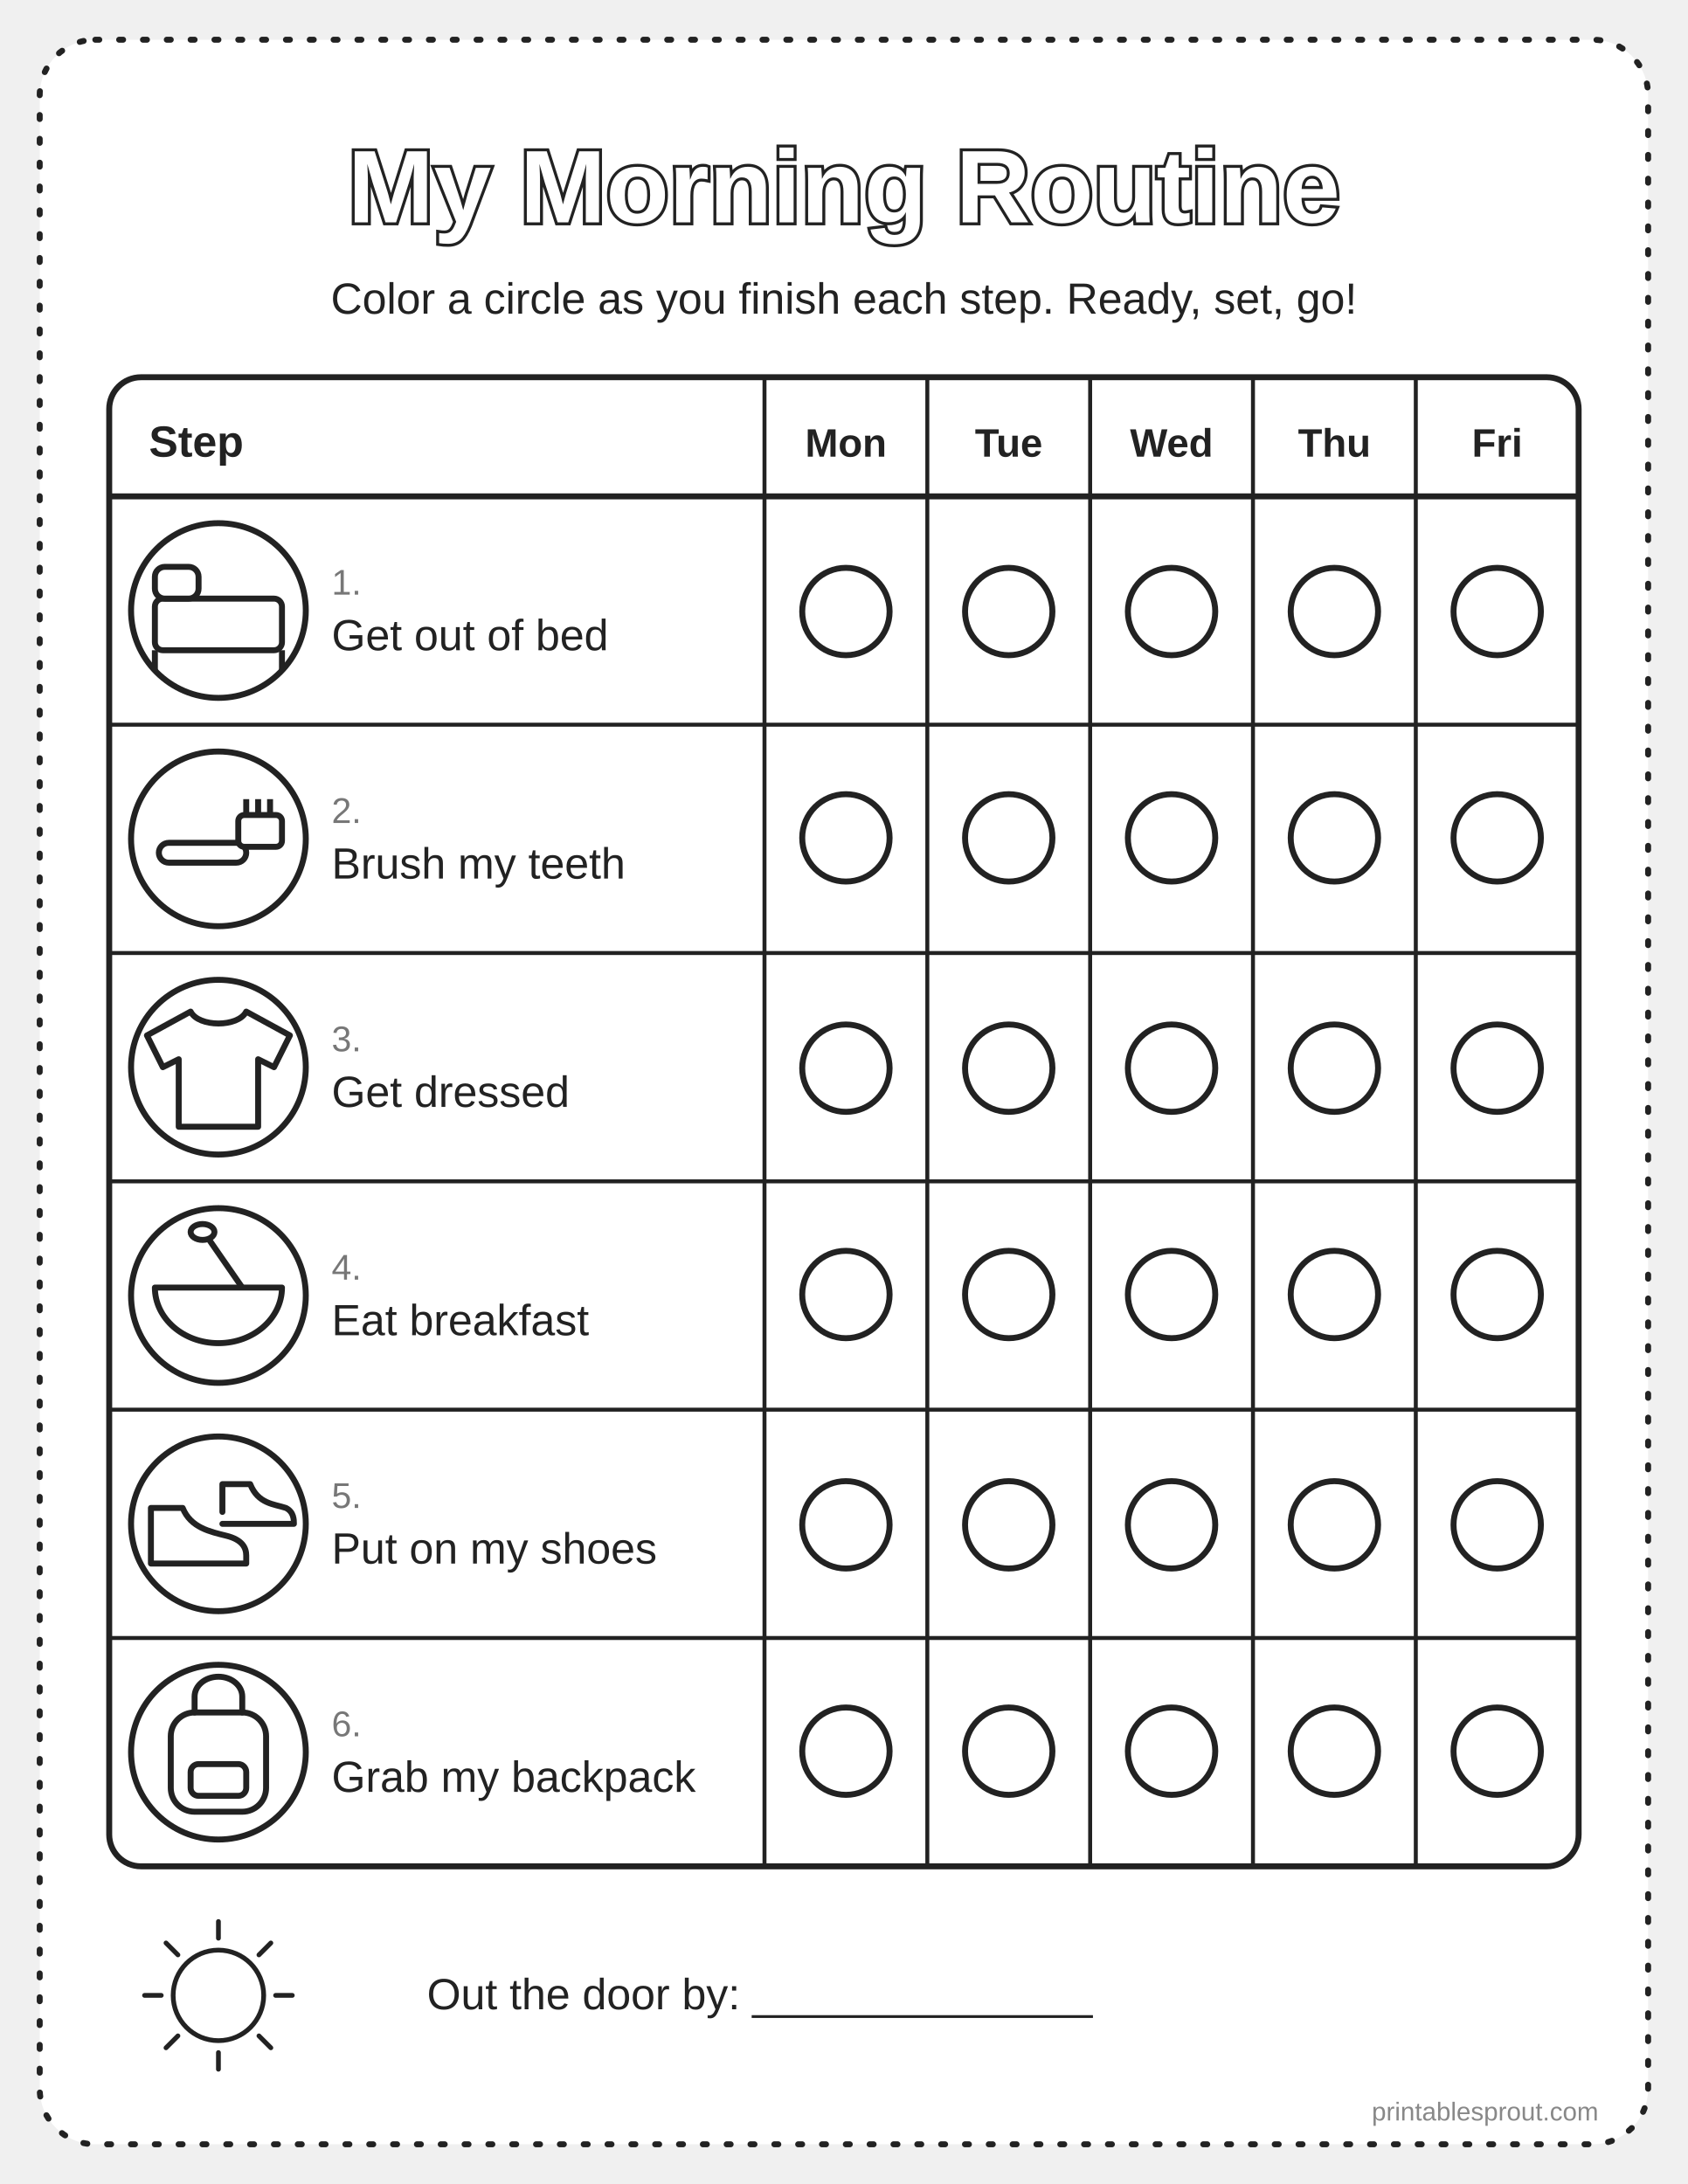
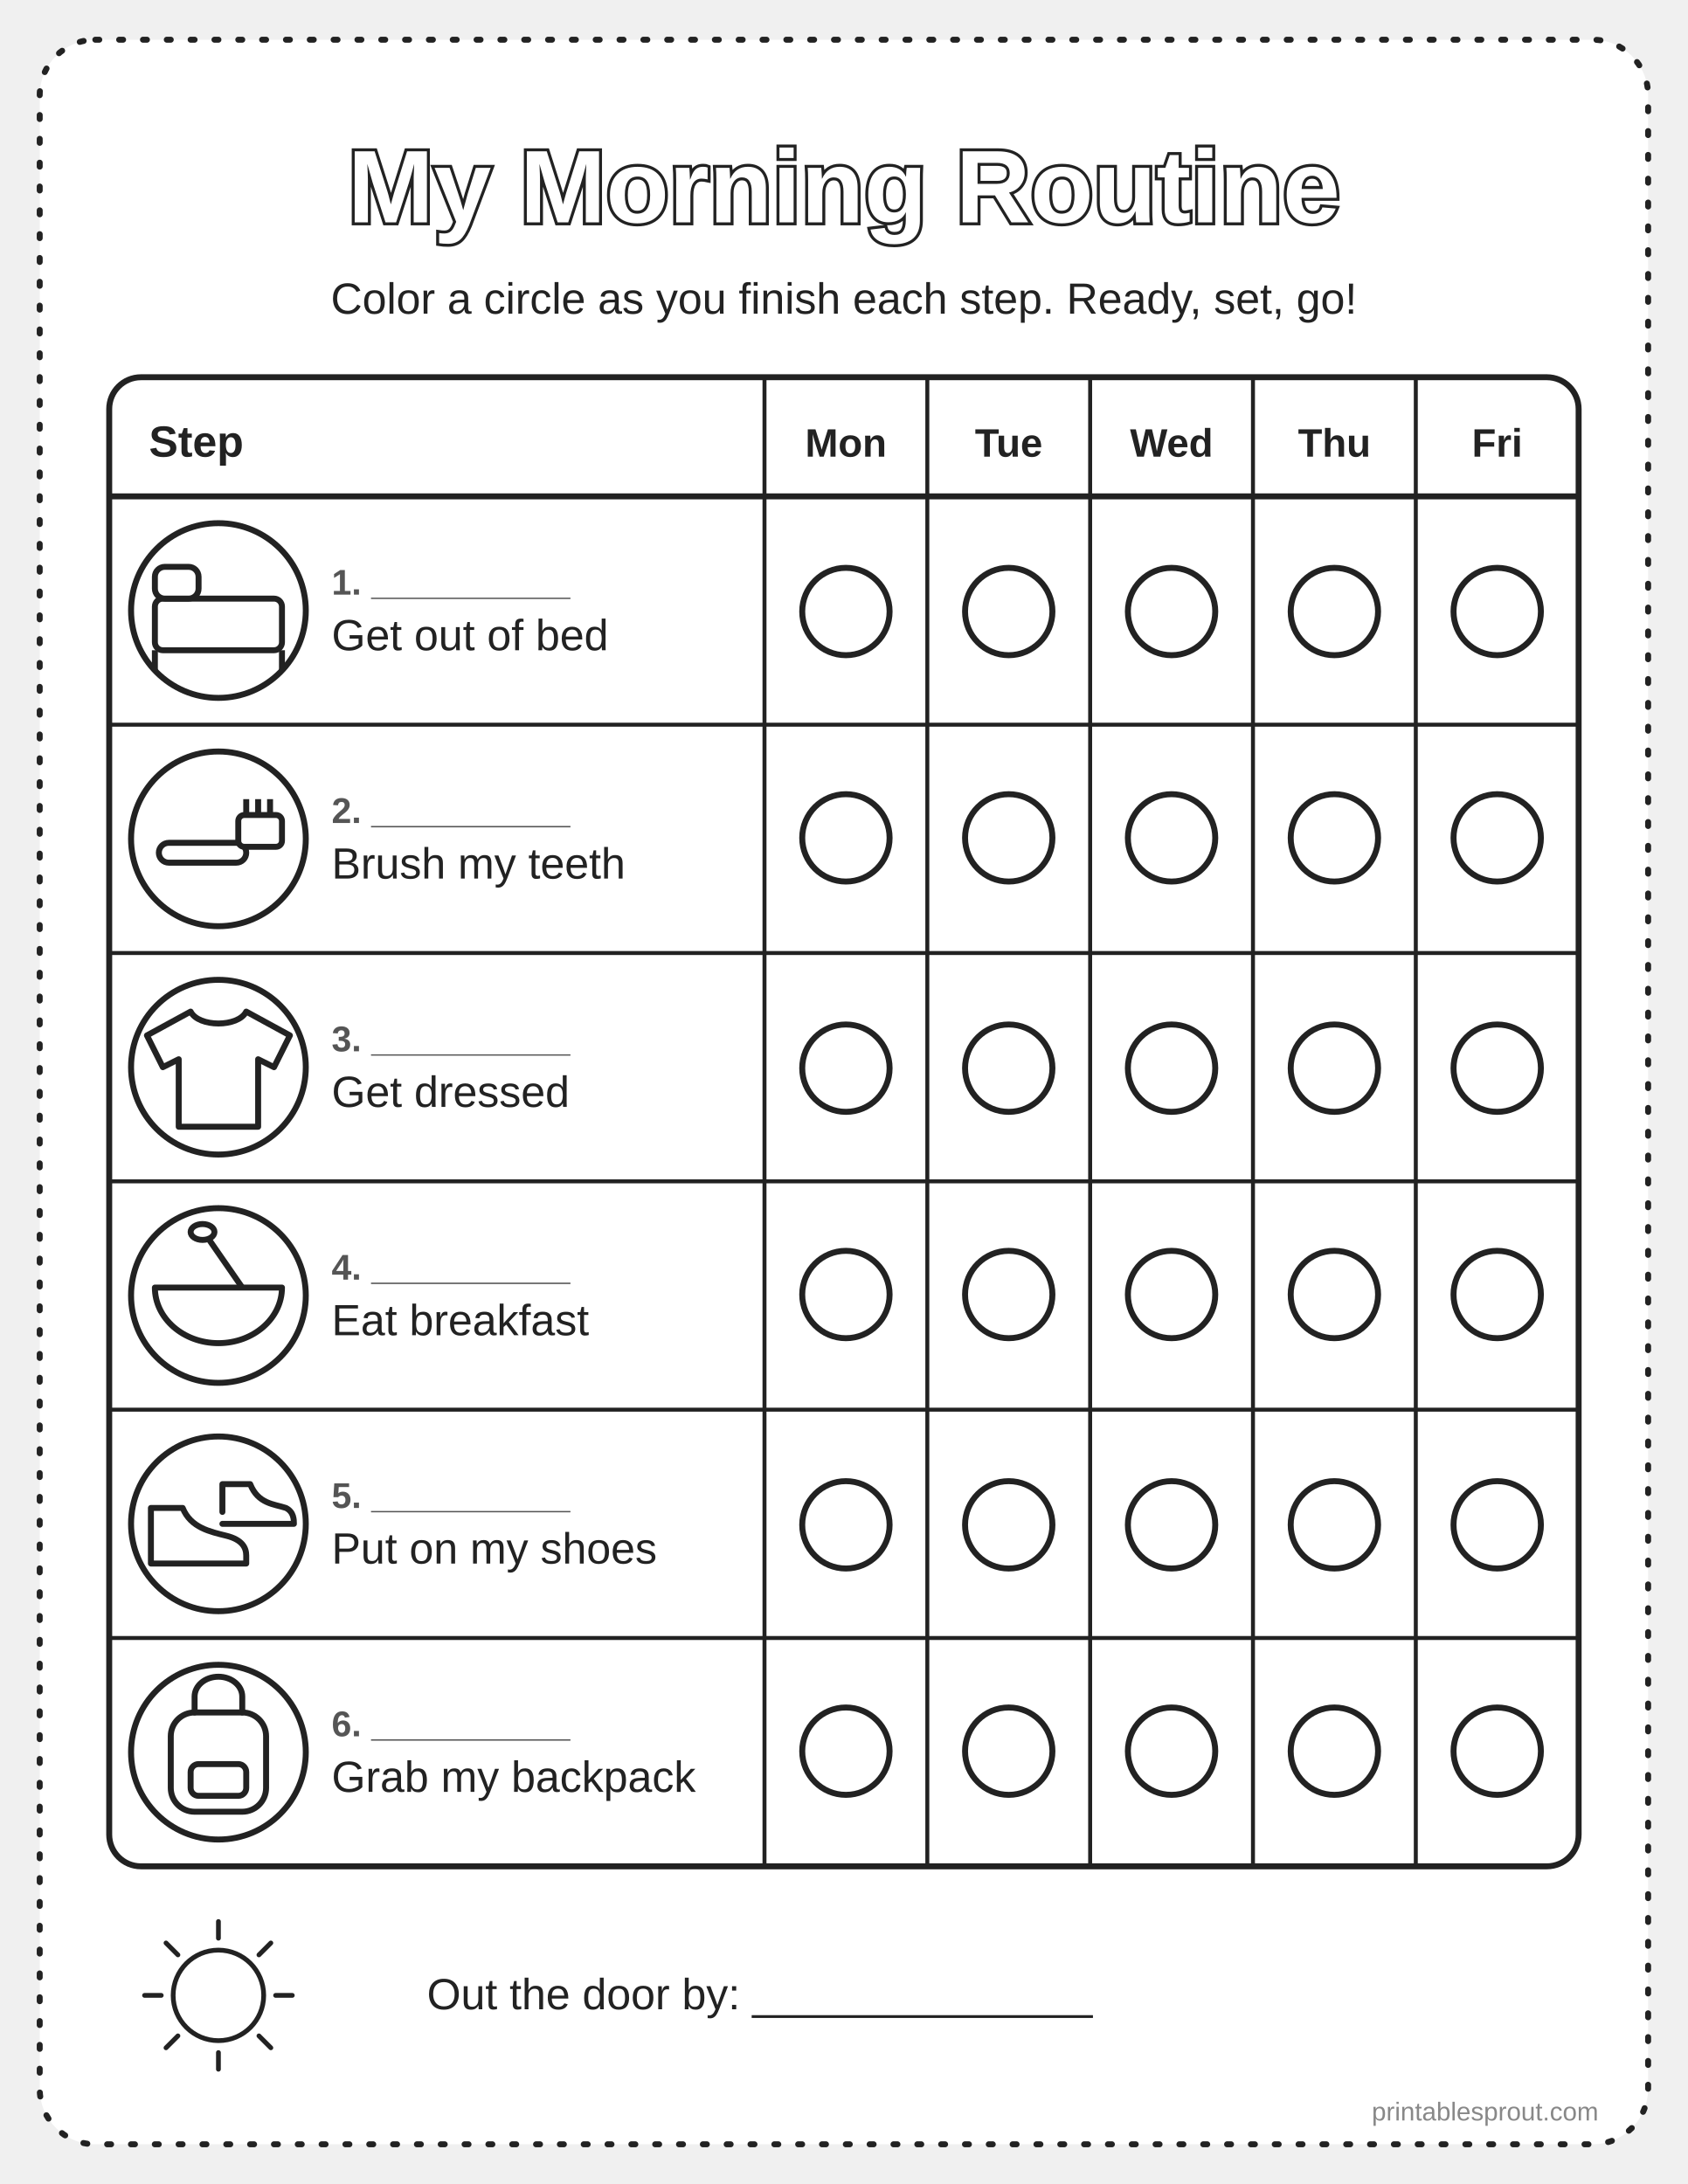
<svg xmlns="http://www.w3.org/2000/svg" viewBox="0 0 850 1100">
  <rect x="20" y="20" width="810" height="1060" rx="28" class="f" fill="#fff" stroke="#222" stroke-width="3" stroke-dasharray="2 10" stroke-linecap="round" />
  <text x="425" y="112" text-anchor="middle" font-family="Trebuchet MS, Segoe UI, Arial, sans-serif" font-size="52" font-weight="700" class="f" fill="#fff" stroke="#222" stroke-width="3" paint-order="stroke" data-field="name" data-tpl="{name}'s Morning Routine" data-empty="My Morning Routine">My Morning Routine</text>
  <text x="425" y="158" text-anchor="middle" font-family="Trebuchet MS, Segoe UI, Arial, sans-serif" font-size="22" fill="#222">Color a circle as you finish each step. Ready, set, go!</text>
  <rect x="55" y="190" width="740" height="750" rx="16" class="f" fill="#fff" stroke="#222" stroke-width="3" stroke-linejoin="round" stroke-linecap="round" />
  <text x="75" y="230" font-family="Trebuchet MS, Segoe UI, Arial, sans-serif" font-size="22" font-weight="700" fill="#222">Step</text>
  <text x="426" y="230" text-anchor="middle" font-family="Trebuchet MS, Segoe UI, Arial, sans-serif" font-size="20" font-weight="700" fill="#222">Mon</text>
  <path d="M385,190 v750" stroke="#222" stroke-width="2" />
  <text x="508" y="230" text-anchor="middle" font-family="Trebuchet MS, Segoe UI, Arial, sans-serif" font-size="20" font-weight="700" fill="#222">Tue</text>
  <path d="M467,190 v750" stroke="#222" stroke-width="2" />
  <text x="590" y="230" text-anchor="middle" font-family="Trebuchet MS, Segoe UI, Arial, sans-serif" font-size="20" font-weight="700" fill="#222">Wed</text>
  <path d="M549,190 v750" stroke="#222" stroke-width="2" />
  <text x="672" y="230" text-anchor="middle" font-family="Trebuchet MS, Segoe UI, Arial, sans-serif" font-size="20" font-weight="700" fill="#222">Thu</text>
  <path d="M631,190 v750" stroke="#222" stroke-width="2" />
  <text x="754" y="230" text-anchor="middle" font-family="Trebuchet MS, Segoe UI, Arial, sans-serif" font-size="20" font-weight="700" fill="#222">Fri</text>
  <path d="M713,190 v750" stroke="#222" stroke-width="2" />
  <path d="M55,250 h740" stroke="#222" stroke-width="3" />
  <g transform="translate(110,307.5)">
    <circle r="44" class="f" fill="#fff" stroke="#222" stroke-width="3" stroke-linejoin="round" stroke-linecap="round" />
    <rect x="-32" y="-6" width="64" height="26" rx="4" class="f" fill="#fff" stroke="#222" stroke-width="3" stroke-linejoin="round" stroke-linecap="round" />
    <rect x="-32" y="-22" width="22" height="16" rx="5" class="f" fill="#fff" stroke="#222" stroke-width="3" stroke-linejoin="round" stroke-linecap="round" />
    <path d="M-32,20 v10 M32,20 v10" stroke="#222" stroke-width="3" />
  </g>
-   <text x="167" y="299.5" font-family="Trebuchet MS, Segoe UI, Arial, sans-serif" font-size="18" fill="#777">1.</text>
+   <text x="167" y="299.5" font-family="Trebuchet MS, Segoe UI, Arial, sans-serif" font-size="18" font-weight="700" fill="#555" data-field="t1" data-tpl="1.  {t1}" data-empty="1.  __________">1.  __________</text>
  <text x="167" y="327.5" text-anchor="start" font-family="Trebuchet MS, Segoe UI, Arial, sans-serif" font-size="22" font-weight="400" fill="#222" data-field="s1" data-tpl="{s1}" data-empty="Get out of bed">Get out of bed</text>
  <circle cx="426" cy="308" r="22" class="f" fill="#fff" stroke="#222" stroke-width="3" stroke-linejoin="round" stroke-linecap="round" />
  <circle cx="508" cy="308" r="22" class="f" fill="#fff" stroke="#222" stroke-width="3" stroke-linejoin="round" stroke-linecap="round" />
  <circle cx="590" cy="308" r="22" class="f" fill="#fff" stroke="#222" stroke-width="3" stroke-linejoin="round" stroke-linecap="round" />
  <circle cx="672" cy="308" r="22" class="f" fill="#fff" stroke="#222" stroke-width="3" stroke-linejoin="round" stroke-linecap="round" />
  <circle cx="754" cy="308" r="22" class="f" fill="#fff" stroke="#222" stroke-width="3" stroke-linejoin="round" stroke-linecap="round" />
  <path d="M55,365 h740" stroke="#222" stroke-width="2" />
  <g transform="translate(110,422.5)">
    <circle r="44" class="f" fill="#fff" stroke="#222" stroke-width="3" stroke-linejoin="round" stroke-linecap="round" />
    <rect x="-30" y="2" width="44" height="10" rx="5" class="f" fill="#fff" stroke="#222" stroke-width="3" stroke-linejoin="round" stroke-linecap="round" />
    <rect x="10" y="-12" width="22" height="16" rx="3" class="f" fill="#fff" stroke="#222" stroke-width="3" stroke-linejoin="round" stroke-linecap="round" />
    <path d="M14,-12 v-8 M20,-12 v-8 M26,-12 v-8" stroke="#222" stroke-width="3" />
  </g>
-   <text x="167" y="414.5" font-family="Trebuchet MS, Segoe UI, Arial, sans-serif" font-size="18" fill="#777">2.</text>
+   <text x="167" y="414.5" font-family="Trebuchet MS, Segoe UI, Arial, sans-serif" font-size="18" font-weight="700" fill="#555" data-field="t2" data-tpl="2.  {t2}" data-empty="2.  __________">2.  __________</text>
  <text x="167" y="442.5" text-anchor="start" font-family="Trebuchet MS, Segoe UI, Arial, sans-serif" font-size="22" font-weight="400" fill="#222" data-field="s2" data-tpl="{s2}" data-empty="Brush my teeth">Brush my teeth</text>
  <circle cx="426" cy="422" r="22" class="f" fill="#fff" stroke="#222" stroke-width="3" stroke-linejoin="round" stroke-linecap="round" />
  <circle cx="508" cy="422" r="22" class="f" fill="#fff" stroke="#222" stroke-width="3" stroke-linejoin="round" stroke-linecap="round" />
  <circle cx="590" cy="422" r="22" class="f" fill="#fff" stroke="#222" stroke-width="3" stroke-linejoin="round" stroke-linecap="round" />
  <circle cx="672" cy="422" r="22" class="f" fill="#fff" stroke="#222" stroke-width="3" stroke-linejoin="round" stroke-linecap="round" />
  <circle cx="754" cy="422" r="22" class="f" fill="#fff" stroke="#222" stroke-width="3" stroke-linejoin="round" stroke-linecap="round" />
  <path d="M55,480 h740" stroke="#222" stroke-width="2" />
  <g transform="translate(110,537.5)">
    <circle r="44" class="f" fill="#fff" stroke="#222" stroke-width="3" stroke-linejoin="round" stroke-linecap="round" />
    <path d="M-14,-28 l-22,12 8,16 8,-4 v34 h40 v-34 l8,4 8,-16 -22,-12 c-4,8 -24,8 -28,0 Z" class="f" fill="#fff" stroke="#222" stroke-width="3" stroke-linejoin="round" stroke-linecap="round" />
  </g>
-   <text x="167" y="529.5" font-family="Trebuchet MS, Segoe UI, Arial, sans-serif" font-size="18" fill="#777">3.</text>
+   <text x="167" y="529.5" font-family="Trebuchet MS, Segoe UI, Arial, sans-serif" font-size="18" font-weight="700" fill="#555" data-field="t3" data-tpl="3.  {t3}" data-empty="3.  __________">3.  __________</text>
  <text x="167" y="557.5" text-anchor="start" font-family="Trebuchet MS, Segoe UI, Arial, sans-serif" font-size="22" font-weight="400" fill="#222" data-field="s3" data-tpl="{s3}" data-empty="Get dressed">Get dressed</text>
  <circle cx="426" cy="538" r="22" class="f" fill="#fff" stroke="#222" stroke-width="3" stroke-linejoin="round" stroke-linecap="round" />
  <circle cx="508" cy="538" r="22" class="f" fill="#fff" stroke="#222" stroke-width="3" stroke-linejoin="round" stroke-linecap="round" />
  <circle cx="590" cy="538" r="22" class="f" fill="#fff" stroke="#222" stroke-width="3" stroke-linejoin="round" stroke-linecap="round" />
  <circle cx="672" cy="538" r="22" class="f" fill="#fff" stroke="#222" stroke-width="3" stroke-linejoin="round" stroke-linecap="round" />
  <circle cx="754" cy="538" r="22" class="f" fill="#fff" stroke="#222" stroke-width="3" stroke-linejoin="round" stroke-linecap="round" />
  <path d="M55,595 h740" stroke="#222" stroke-width="2" />
  <g transform="translate(110,652.5)">
    <circle r="44" class="f" fill="#fff" stroke="#222" stroke-width="3" stroke-linejoin="round" stroke-linecap="round" />
    <path d="M-32,-4 h64 a32,28 0 0 1 -64,0 Z" class="f" fill="#fff" stroke="#222" stroke-width="3" stroke-linejoin="round" stroke-linecap="round" />
    <path d="M-6,-30 l18,26" stroke="#222" stroke-width="3" />
    <ellipse cx="-8" cy="-32" rx="6" ry="4" class="f" fill="#fff" stroke="#222" stroke-width="3" stroke-linejoin="round" stroke-linecap="round" />
  </g>
-   <text x="167" y="644.5" font-family="Trebuchet MS, Segoe UI, Arial, sans-serif" font-size="18" fill="#777">4.</text>
+   <text x="167" y="644.5" font-family="Trebuchet MS, Segoe UI, Arial, sans-serif" font-size="18" font-weight="700" fill="#555" data-field="t4" data-tpl="4.  {t4}" data-empty="4.  __________">4.  __________</text>
  <text x="167" y="672.5" text-anchor="start" font-family="Trebuchet MS, Segoe UI, Arial, sans-serif" font-size="22" font-weight="400" fill="#222" data-field="s4" data-tpl="{s4}" data-empty="Eat breakfast">Eat breakfast</text>
  <circle cx="426" cy="652" r="22" class="f" fill="#fff" stroke="#222" stroke-width="3" stroke-linejoin="round" stroke-linecap="round" />
  <circle cx="508" cy="652" r="22" class="f" fill="#fff" stroke="#222" stroke-width="3" stroke-linejoin="round" stroke-linecap="round" />
  <circle cx="590" cy="652" r="22" class="f" fill="#fff" stroke="#222" stroke-width="3" stroke-linejoin="round" stroke-linecap="round" />
  <circle cx="672" cy="652" r="22" class="f" fill="#fff" stroke="#222" stroke-width="3" stroke-linejoin="round" stroke-linecap="round" />
  <circle cx="754" cy="652" r="22" class="f" fill="#fff" stroke="#222" stroke-width="3" stroke-linejoin="round" stroke-linecap="round" />
  <path d="M55,710 h740" stroke="#222" stroke-width="2" />
  <g transform="translate(110,767.5)">
    <circle r="44" class="f" fill="#fff" stroke="#222" stroke-width="3" stroke-linejoin="round" stroke-linecap="round" />
    <path d="M-34,12 v-20 h16 c4,10 14,12 22,14 c8,2 10,6 10,10 v4 h-48 Z" class="f" fill="#fff" stroke="#222" stroke-width="3" stroke-linejoin="round" stroke-linecap="round" />
    <path d="M2,-6 v-14 h14 c4,10 12,10 18,12 c4,2 4,6 4,8 h-36" class="f" fill="#fff" stroke="#222" stroke-width="3" stroke-linejoin="round" stroke-linecap="round" />
  </g>
-   <text x="167" y="759.5" font-family="Trebuchet MS, Segoe UI, Arial, sans-serif" font-size="18" fill="#777">5.</text>
+   <text x="167" y="759.5" font-family="Trebuchet MS, Segoe UI, Arial, sans-serif" font-size="18" font-weight="700" fill="#555" data-field="t5" data-tpl="5.  {t5}" data-empty="5.  __________">5.  __________</text>
  <text x="167" y="787.5" text-anchor="start" font-family="Trebuchet MS, Segoe UI, Arial, sans-serif" font-size="22" font-weight="400" fill="#222" data-field="s5" data-tpl="{s5}" data-empty="Put on my shoes">Put on my shoes</text>
  <circle cx="426" cy="768" r="22" class="f" fill="#fff" stroke="#222" stroke-width="3" stroke-linejoin="round" stroke-linecap="round" />
  <circle cx="508" cy="768" r="22" class="f" fill="#fff" stroke="#222" stroke-width="3" stroke-linejoin="round" stroke-linecap="round" />
  <circle cx="590" cy="768" r="22" class="f" fill="#fff" stroke="#222" stroke-width="3" stroke-linejoin="round" stroke-linecap="round" />
  <circle cx="672" cy="768" r="22" class="f" fill="#fff" stroke="#222" stroke-width="3" stroke-linejoin="round" stroke-linecap="round" />
  <circle cx="754" cy="768" r="22" class="f" fill="#fff" stroke="#222" stroke-width="3" stroke-linejoin="round" stroke-linecap="round" />
  <path d="M55,825 h740" stroke="#222" stroke-width="2" />
  <g transform="translate(110,882.5)">
    <circle r="44" class="f" fill="#fff" stroke="#222" stroke-width="3" stroke-linejoin="round" stroke-linecap="round" />
    <rect x="-24" y="-20" width="48" height="50" rx="12" class="f" fill="#fff" stroke="#222" stroke-width="3" stroke-linejoin="round" stroke-linecap="round" />
    <path d="M-12,-20 v-8 a12,10 0 0 1 24,0 v8" fill="none" stroke="#222" stroke-width="3" stroke-linejoin="round" stroke-linecap="round" />
    <rect x="-14" y="6" width="28" height="16" rx="4" class="f" fill="#fff" stroke="#222" stroke-width="3" stroke-linejoin="round" stroke-linecap="round" />
  </g>
-   <text x="167" y="874.5" font-family="Trebuchet MS, Segoe UI, Arial, sans-serif" font-size="18" fill="#777">6.</text>
+   <text x="167" y="874.5" font-family="Trebuchet MS, Segoe UI, Arial, sans-serif" font-size="18" font-weight="700" fill="#555" data-field="t6" data-tpl="6.  {t6}" data-empty="6.  __________">6.  __________</text>
  <text x="167" y="902.5" text-anchor="start" font-family="Trebuchet MS, Segoe UI, Arial, sans-serif" font-size="22" font-weight="400" fill="#222" data-field="s6" data-tpl="{s6}" data-empty="Grab my backpack">Grab my backpack</text>
  <circle cx="426" cy="882" r="22" class="f" fill="#fff" stroke="#222" stroke-width="3" stroke-linejoin="round" stroke-linecap="round" />
  <circle cx="508" cy="882" r="22" class="f" fill="#fff" stroke="#222" stroke-width="3" stroke-linejoin="round" stroke-linecap="round" />
  <circle cx="590" cy="882" r="22" class="f" fill="#fff" stroke="#222" stroke-width="3" stroke-linejoin="round" stroke-linecap="round" />
  <circle cx="672" cy="882" r="22" class="f" fill="#fff" stroke="#222" stroke-width="3" stroke-linejoin="round" stroke-linecap="round" />
  <circle cx="754" cy="882" r="22" class="f" fill="#fff" stroke="#222" stroke-width="3" stroke-linejoin="round" stroke-linecap="round" />
  <g transform="translate(110,1005) scale(0.6)">
    <circle r="38" class="f" fill="#fff" stroke="#222" stroke-width="4" stroke-linejoin="round" stroke-linecap="round" />
    <path d="M48,0 L62,0" stroke="#222" stroke-width="4" stroke-linejoin="round" stroke-linecap="round" />
    <path d="M34,34 L44,44" stroke="#222" stroke-width="4" stroke-linejoin="round" stroke-linecap="round" />
    <path d="M0,48 L0,62" stroke="#222" stroke-width="4" stroke-linejoin="round" stroke-linecap="round" />
    <path d="M-34,34 L-44,44" stroke="#222" stroke-width="4" stroke-linejoin="round" stroke-linecap="round" />
    <path d="M-48,0 L-62,0" stroke="#222" stroke-width="4" stroke-linejoin="round" stroke-linecap="round" />
    <path d="M-34,-34 L-44,-44" stroke="#222" stroke-width="4" stroke-linejoin="round" stroke-linecap="round" />
    <path d="M-0,-48 L-0,-62" stroke="#222" stroke-width="4" stroke-linejoin="round" stroke-linecap="round" />
    <path d="M34,-34 L44,-44" stroke="#222" stroke-width="4" stroke-linejoin="round" stroke-linecap="round" />
  </g>
  <text x="215" y="1012" font-family="Trebuchet MS, Segoe UI, Arial, sans-serif" font-size="22" fill="#222" data-field="time" data-tpl="Out the door by: {time}" data-empty="Out the door by: ______________">Out the door by: ______________</text>
  <text x="805" y="1068" text-anchor="end" font-family="Trebuchet MS, Segoe UI, Arial, sans-serif" font-size="13" fill="#888">printablesprout.com</text>
</svg>
